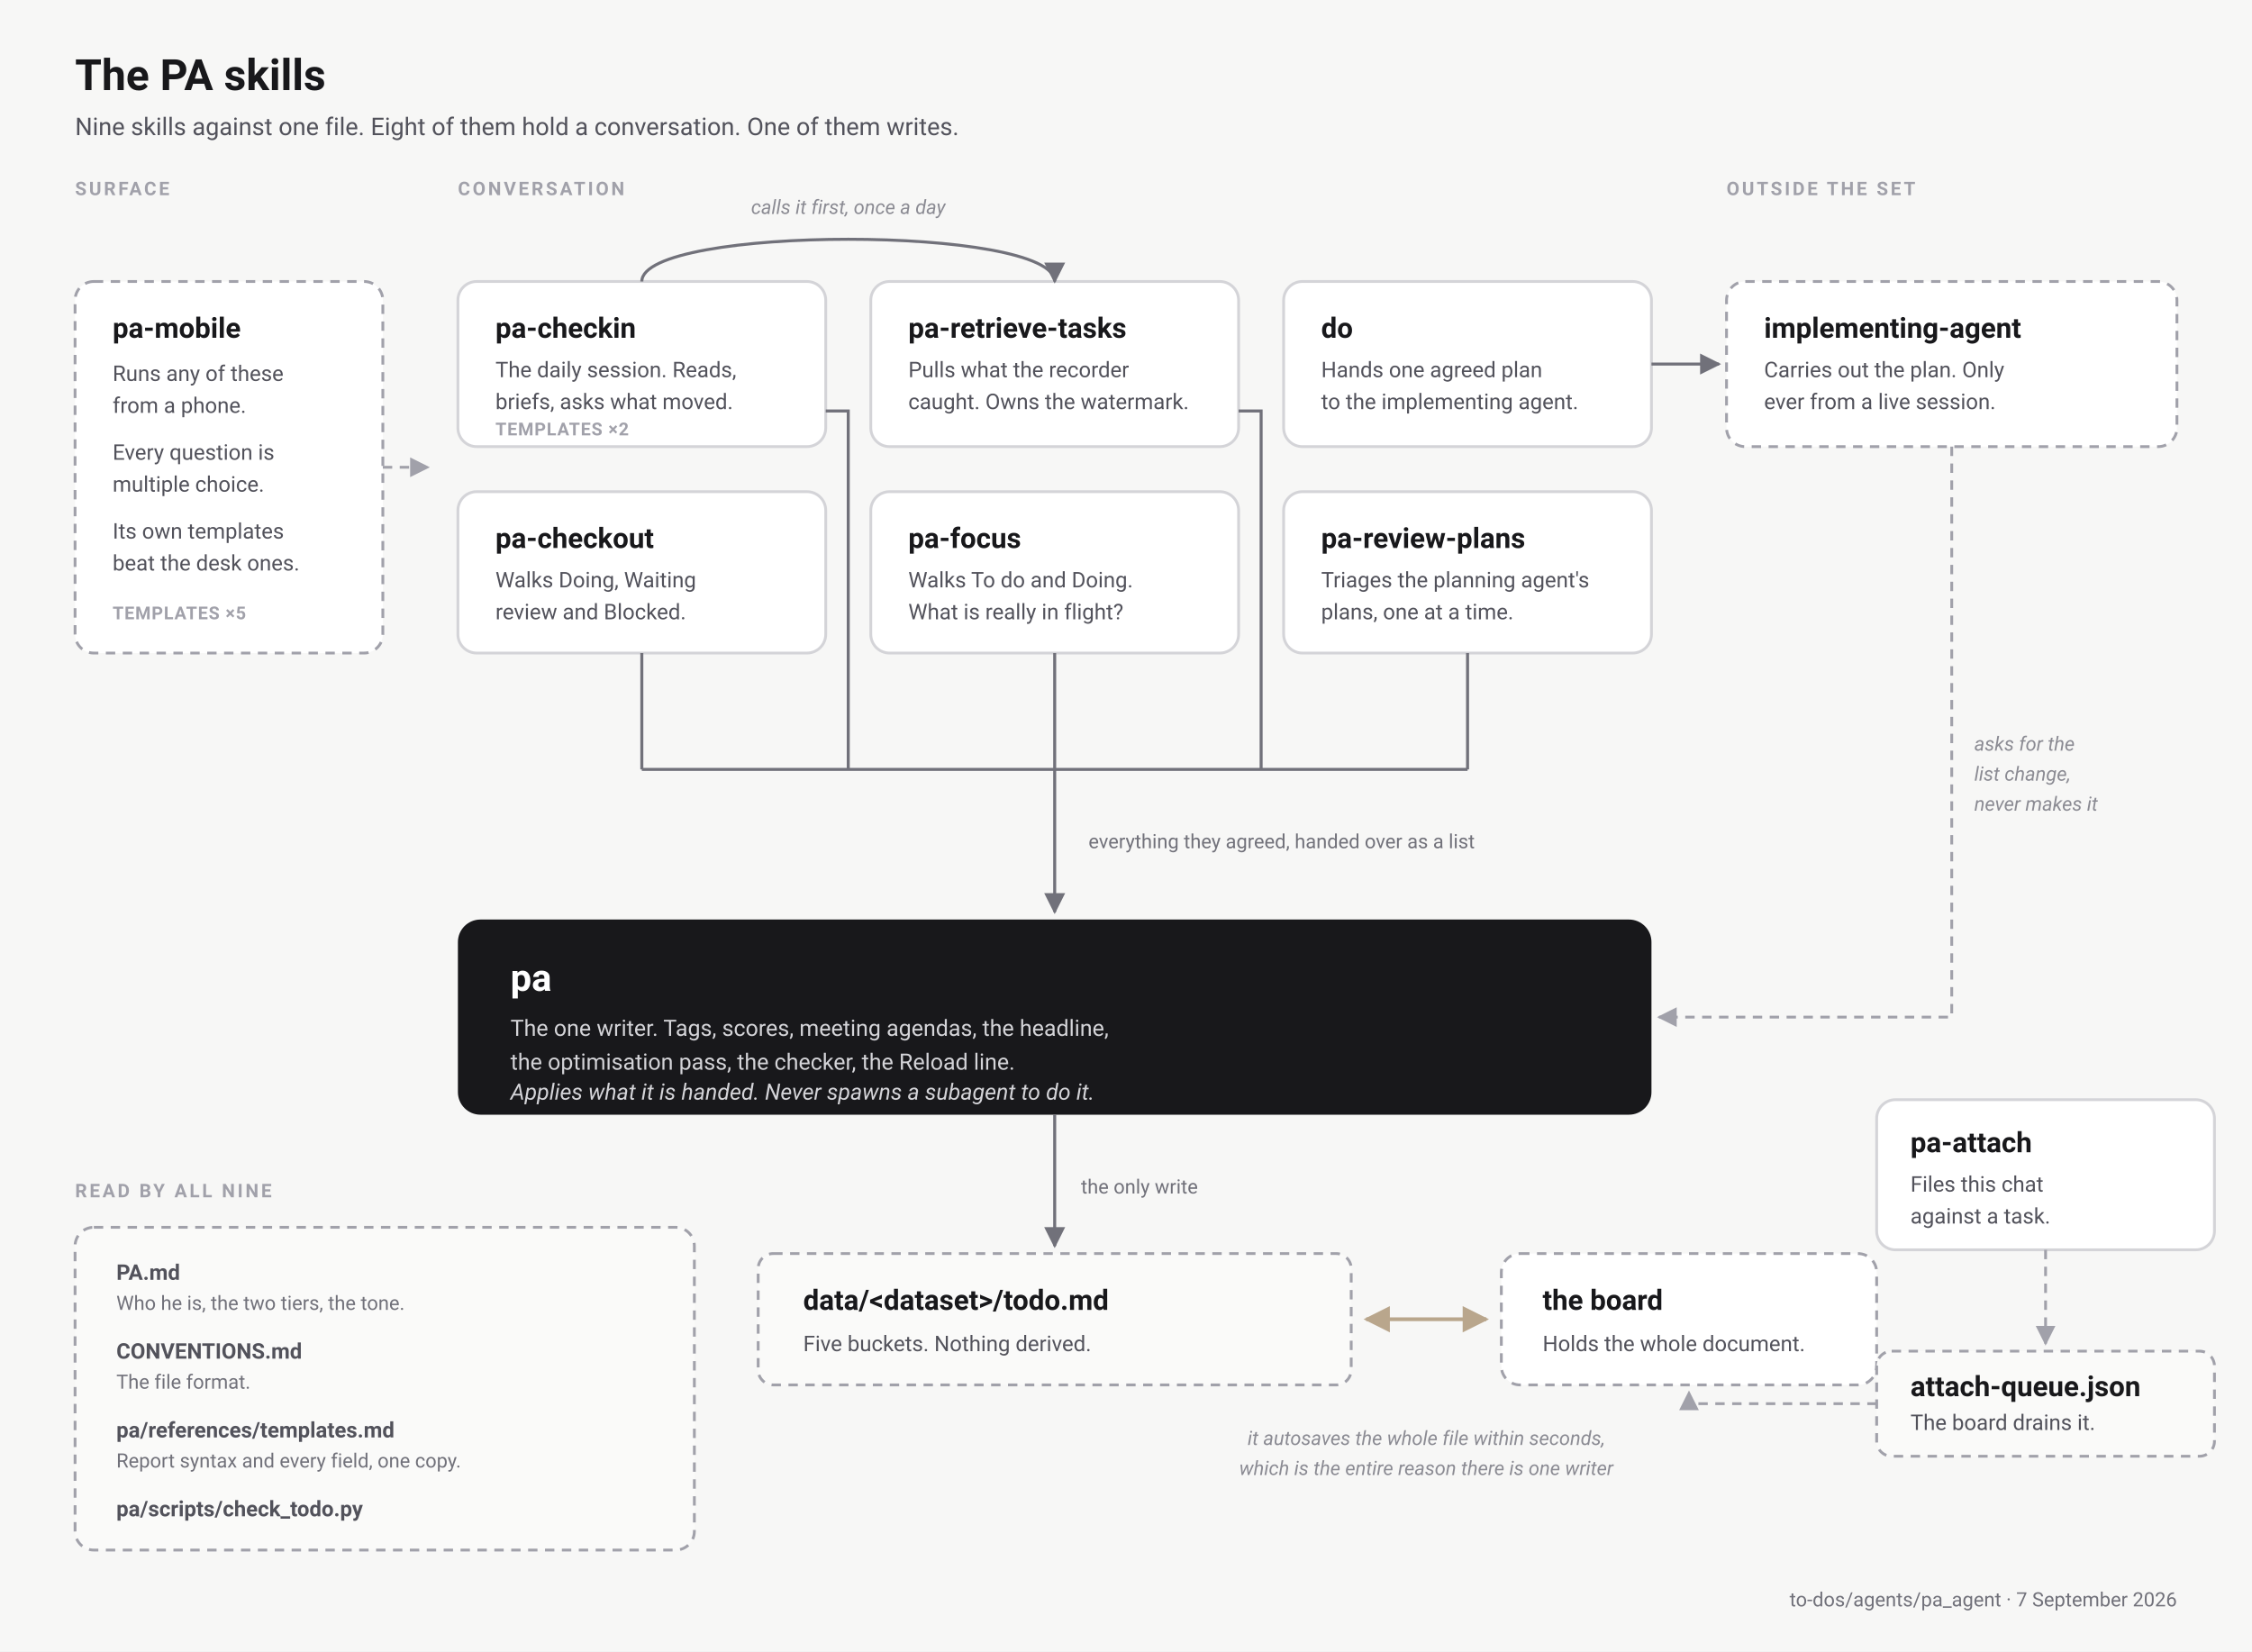
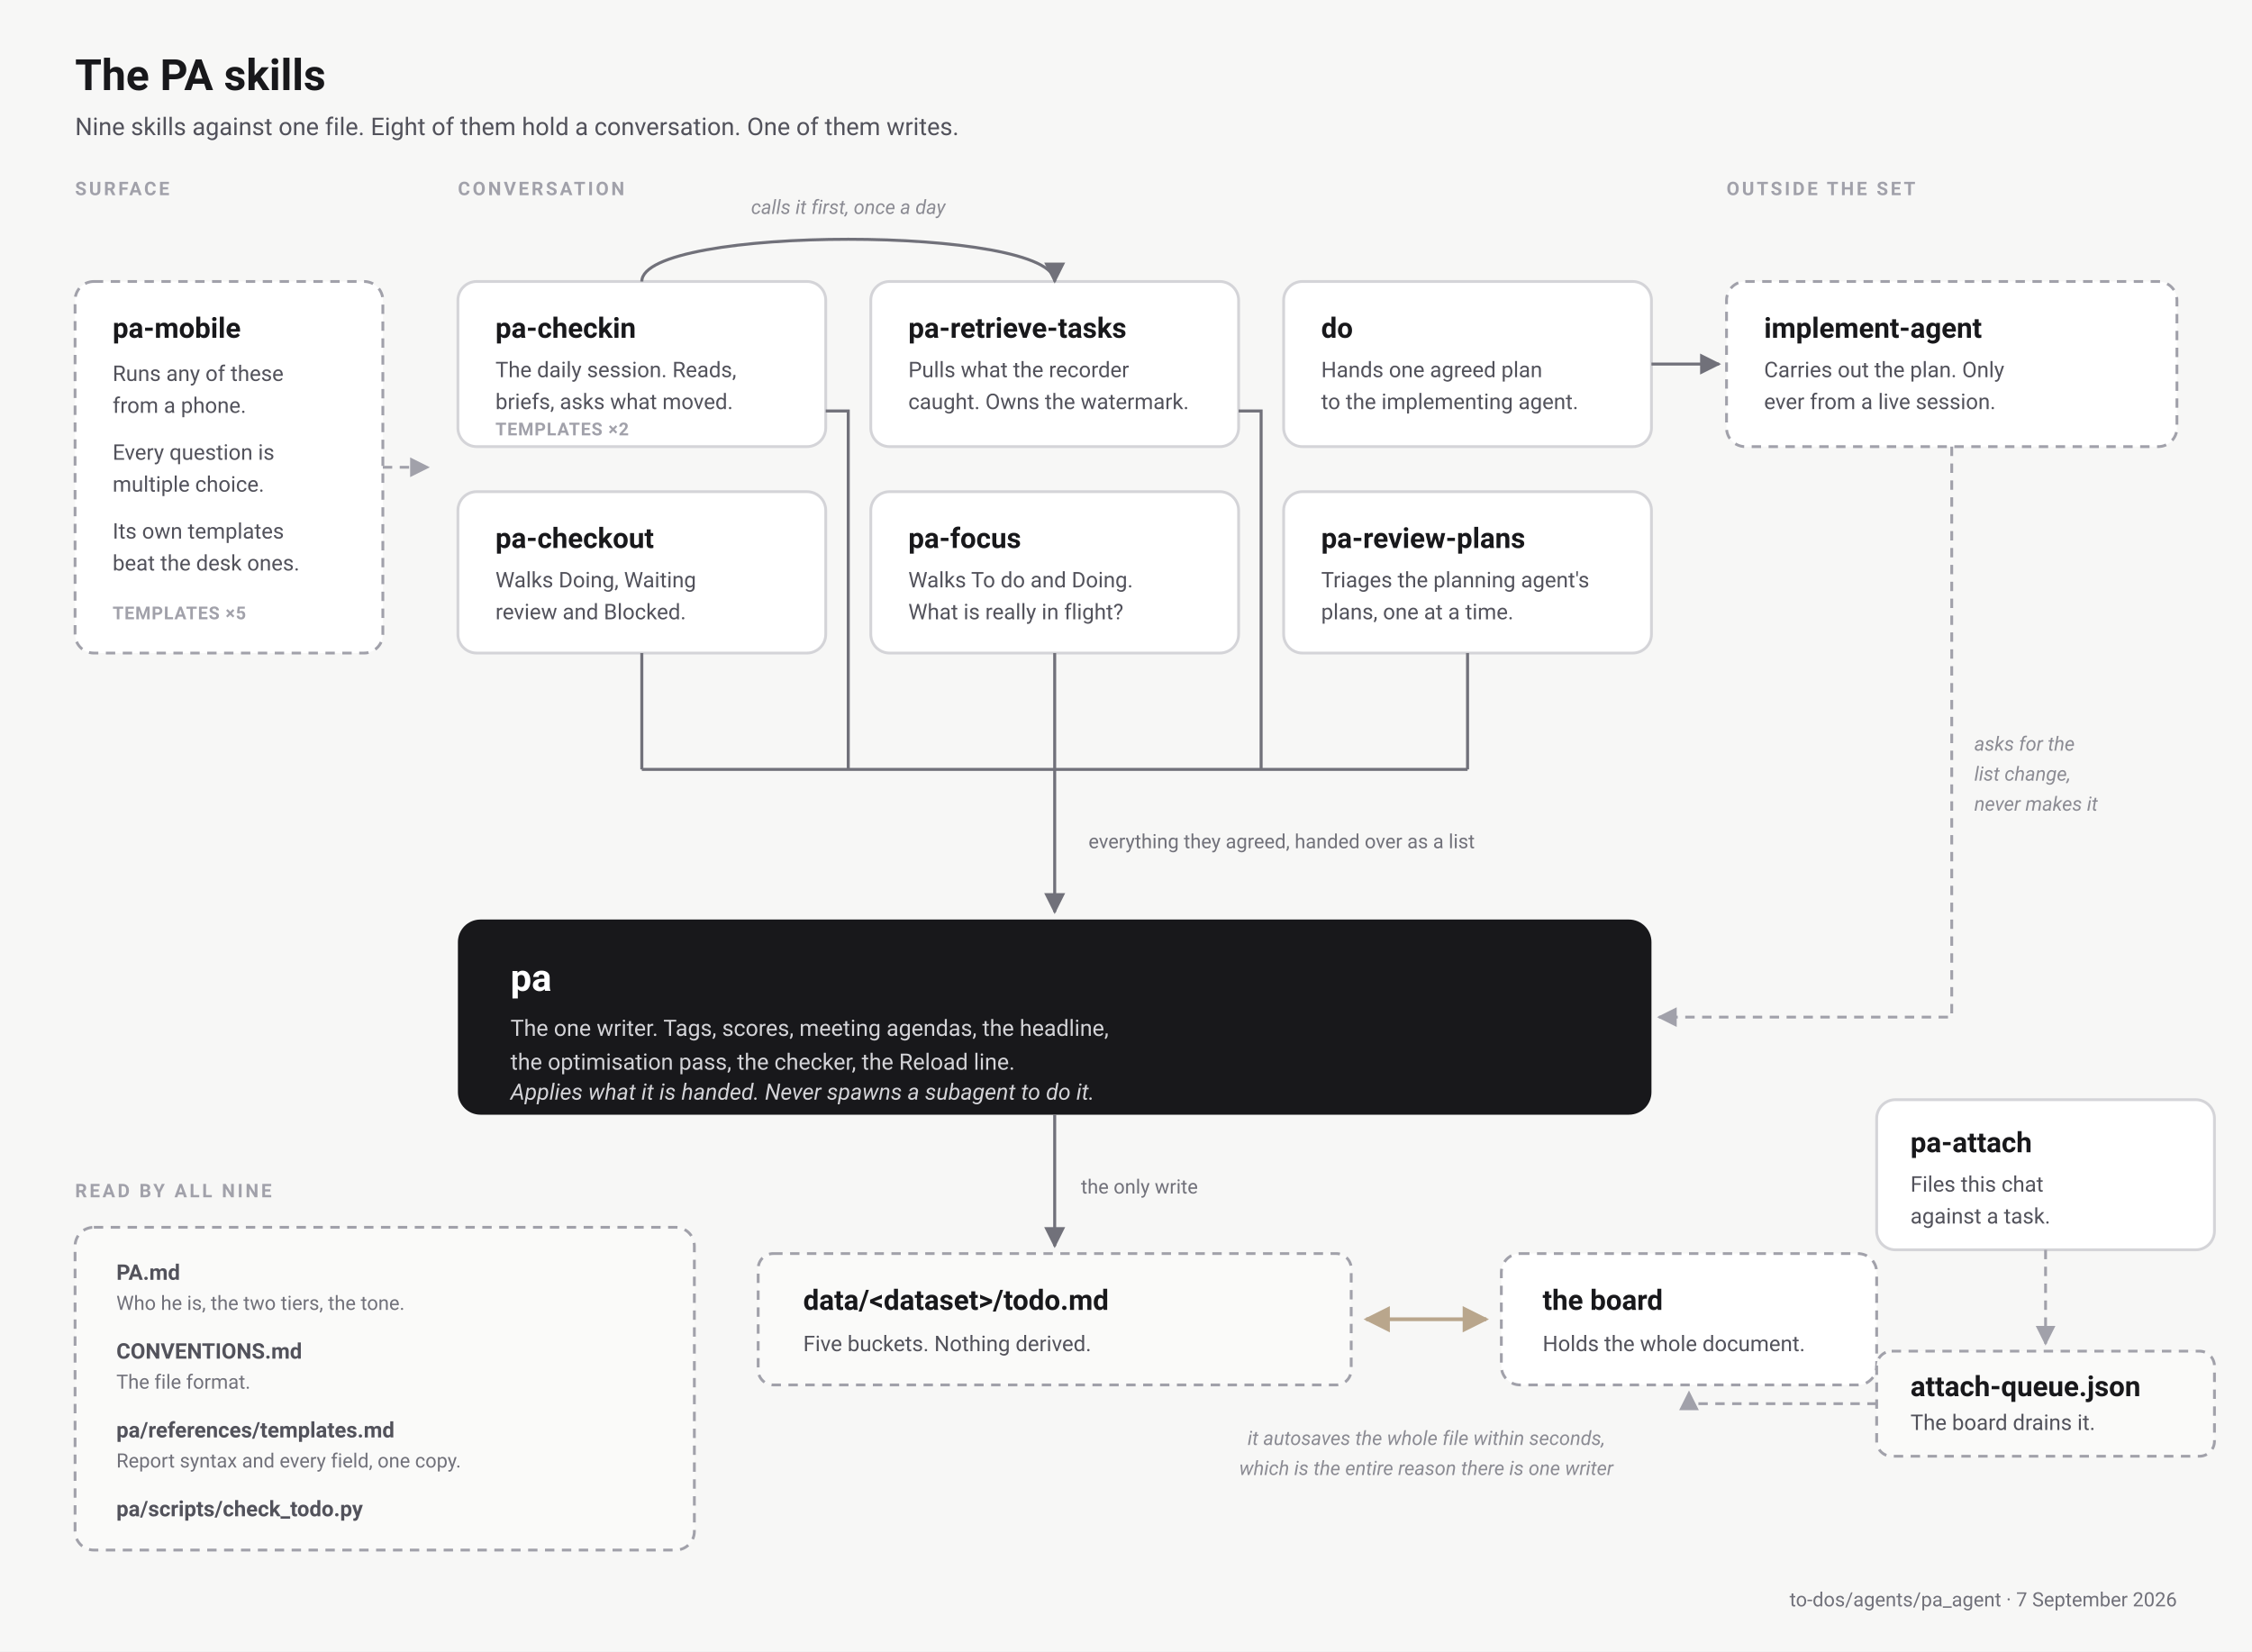
<svg xmlns="http://www.w3.org/2000/svg" viewBox="0 0 1200 880" width="1200" height="880" font-family="ui-sans-serif, -apple-system, 'Segoe UI', Roboto, Helvetica, Arial, sans-serif">
  <defs>
    <marker id="a" viewBox="0 0 10 10" refX="9" refY="5" markerWidth="7" markerHeight="7" orient="auto-start-reverse">
      <path d="M0,0 L10,5 L0,10 z" fill="#71717a" />
    </marker>
    <marker id="aw" viewBox="0 0 10 10" refX="9" refY="5" markerWidth="7" markerHeight="7" orient="auto-start-reverse">
      <path d="M0,0 L10,5 L0,10 z" fill="#b9a68c" />
    </marker>
    <marker id="ad" viewBox="0 0 10 10" refX="9" refY="5" markerWidth="7" markerHeight="7" orient="auto-start-reverse">
      <path d="M0,0 L10,5 L0,10 z" fill="#a1a1aa" />
    </marker>
    <style>
      .card  { fill:#ffffff; stroke:#d4d4d8; stroke-width:1.5; }
      .file  { fill:#fafaf9; stroke:#a1a1aa; stroke-width:1.5; stroke-dasharray:5 4; }
      .ghost { fill:#ffffff; stroke:#a1a1aa; stroke-width:1.5; stroke-dasharray:5 4; }
      .hub   { fill:#18181b; }
      .name  { font-size:15px; font-weight:650; fill:#18181b; }
      .namew { font-size:20px; font-weight:650; fill:#ffffff; }
      .sub   { font-size:11.5px; fill:#52525b; }
      .subw  { font-size:12px; fill:#d4d4d8; }
      .lbl   { font-size:10.5px; fill:#71717a; }
      .lbli  { font-size:10.5px; fill:#8b8b93; font-style:italic; }
      .ttl   { font-size:23px; font-weight:680; fill:#18181b; }
      .dek   { font-size:13px; fill:#52525b; }
      .kick  { font-size:10px; font-weight:700; fill:#a1a1aa; letter-spacing:1.3px; }
      .flow  { stroke:#71717a; stroke-width:1.6; fill:none; }
      .flowd { stroke:#a1a1aa; stroke-width:1.5; fill:none; stroke-dasharray:5 4; }
      .tag   { font-size:9.5px; font-weight:650; fill:#a1a1aa; letter-spacing:.4px; }
    </style>
  </defs>
  <rect width="1200" height="880" fill="#f7f7f6" />
  <text class="ttl" x="40" y="48">The PA skills</text>
  <text class="dek" x="40" y="72">Nine skills against one file. Eight of them hold a conversation. One of them writes.</text>
  <text class="kick" x="40" y="104">SURFACE</text>
  <text class="kick" x="244" y="104">CONVERSATION</text>
  <text class="kick" x="920" y="104">OUTSIDE THE SET</text>
  <rect class="ghost" x="40" y="150" width="164" height="198" rx="10" />
  <text class="name" x="60" y="180">pa-mobile</text>
  <text class="sub" x="60" y="203">Runs any of these</text>
  <text class="sub" x="60" y="220">from a phone.</text>
  <text class="sub" x="60" y="245">Every question is</text>
  <text class="sub" x="60" y="262">multiple choice.</text>
  <text class="sub" x="60" y="287">Its own templates</text>
  <text class="sub" x="60" y="304">beat the desk ones.</text>
  <text class="tag" x="60" y="330">TEMPLATES ×5</text>
  <path class="flowd" d="M204 249 H228" marker-end="url(#ad)" />
  <rect class="card" x="244" y="150" width="196" height="88" rx="10" />
  <text class="name" x="264" y="180">pa-checkin</text>
  <text class="sub" x="264" y="201">The daily session. Reads,</text>
  <text class="sub" x="264" y="218">briefs, asks what moved.</text>
  <text class="tag" x="264" y="232">TEMPLATES ×2</text>
  <rect class="card" x="464" y="150" width="196" height="88" rx="10" />
  <text class="name" x="484" y="180">pa-retrieve-tasks</text>
  <text class="sub" x="484" y="201">Pulls what the recorder</text>
  <text class="sub" x="484" y="218">caught. Owns the watermark.</text>
  <rect class="card" x="684" y="150" width="196" height="88" rx="10" />
  <text class="name" x="704" y="180">do</text>
  <text class="sub" x="704" y="201">Hands one agreed plan</text>
  <text class="sub" x="704" y="218">to the implementing agent.</text>
  <path class="flow" d="M342 150 C342 120, 562 120, 562 150" marker-end="url(#a)" />
  <text class="lbli" x="452" y="114" text-anchor="middle">calls it first, once a day</text>
  <rect class="card" x="244" y="262" width="196" height="86" rx="10" />
  <text class="name" x="264" y="292">pa-checkout</text>
  <text class="sub" x="264" y="313">Walks Doing, Waiting</text>
  <text class="sub" x="264" y="330">review and Blocked.</text>
  <rect class="card" x="464" y="262" width="196" height="86" rx="10" />
  <text class="name" x="484" y="292">pa-focus</text>
  <text class="sub" x="484" y="313">Walks To do and Doing.</text>
  <text class="sub" x="484" y="330">What is really in flight?</text>
  <rect class="card" x="684" y="262" width="196" height="86" rx="10" />
  <text class="name" x="704" y="292">pa-review-plans</text>
  <text class="sub" x="704" y="313">Triages the planning agent's</text>
  <text class="sub" x="704" y="330">plans, one at a time.</text>
  <rect class="ghost" x="920" y="150" width="240" height="88" rx="10" />
-   <text class="name" x="940" y="180">implementing-agent</text>
+   <text class="name" x="940" y="180">implement-agent</text>
  <text class="sub" x="940" y="201">Carries out the plan. Only</text>
  <text class="sub" x="940" y="218">ever from a live session.</text>
  <path class="flow" d="M880 194 H916" marker-end="url(#a)" />
  <path class="flowd" d="M1040 238 V542 H884" marker-end="url(#ad)" />
  <text class="lbli" x="1052" y="400">asks for the</text>
  <text class="lbli" x="1052" y="416">list change,</text>
  <text class="lbli" x="1052" y="432">never makes it</text>
  <path class="flow" d="M440 219 H452 V410" />
  <path class="flow" d="M660 219 H672 V410" />
  <path class="flow" d="M342 348 V410" />
  <path class="flow" d="M562 348 V410" />
  <path class="flow" d="M782 348 V410" />
  <path class="flow" d="M342 410 H782" />
  <path class="flow" d="M562 410 V486" marker-end="url(#a)" />
  <text class="lbl" x="580" y="452">everything they agreed, handed over as a list</text>
  <rect class="hub" x="244" y="490" width="636" height="104" rx="12" />
  <text class="namew" x="272" y="528">pa</text>
  <text class="subw" x="272" y="552">The one writer. Tags, scores, meeting agendas, the headline,</text>
  <text class="subw" x="272" y="570">the optimisation pass, the checker, the Reload line.</text>
  <text class="subw" x="272" y="586" font-style="italic" fill="#9a9aa2">Applies what it is handed. Never spawns a subagent to do it.</text>
  <path class="flow" d="M562 594 V664" marker-end="url(#a)" />
  <text class="lbl" x="576" y="636">the only write</text>
  <rect class="file" x="404" y="668" width="316" height="70" rx="8" />
  <text class="name" x="428" y="698">data/&lt;dataset&gt;/todo.md</text>
  <text class="sub" x="428" y="720">Five buckets. Nothing derived.</text>
  <rect class="ghost" x="800" y="668" width="200" height="70" rx="10" />
  <text class="name" x="822" y="698">the board</text>
  <text class="sub" x="822" y="720">Holds the whole document.</text>
  <path d="M792 703 H728" stroke="#b9a68c" stroke-width="2" fill="none" marker-end="url(#aw)" marker-start="url(#aw)" />
  <text class="lbli" x="760" y="770" text-anchor="middle">it autosaves the whole file within seconds,</text>
  <text class="lbli" x="760" y="786" text-anchor="middle">which is the entire reason there is one writer</text>
  <rect class="card" x="1000" y="586" width="180" height="80" rx="10" />
  <text class="name" x="1018" y="614">pa-attach</text>
  <text class="sub" x="1018" y="635">Files this chat</text>
  <text class="sub" x="1018" y="652">against a task.</text>
  <rect class="file" x="1000" y="720" width="180" height="56" rx="8" />
  <text class="name" x="1018" y="744" font-size="13">attach-queue.json</text>
  <text class="sub" x="1018" y="762">The board drains it.</text>
  <path class="flowd" d="M1090 666 V716" marker-end="url(#ad)" />
  <path class="flowd" d="M1000 748 H900 V742" marker-end="url(#ad)" />
  <text class="kick" x="40" y="638">READ BY ALL NINE</text>
  <rect class="file" x="40" y="654" width="330" height="172" rx="10" />
  <text class="sub" x="62" y="682" font-weight="650" fill="#18181b">PA.md</text>
  <text class="lbl" x="62" y="698">Who he is, the two tiers, the tone.</text>
  <text class="sub" x="62" y="724" font-weight="650" fill="#18181b">CONVENTIONS.md</text>
  <text class="lbl" x="62" y="740">The file format.</text>
  <text class="sub" x="62" y="766" font-weight="650" fill="#18181b">pa/references/templates.md</text>
  <text class="lbl" x="62" y="782">Report syntax and every field, one copy.</text>
  <text class="sub" x="62" y="808" font-weight="650" fill="#18181b">pa/scripts/check_todo.py</text>
  <text class="lbl" x="1160" y="856" text-anchor="end">to-dos/agents/pa_agent · 7 September 2026</text>
</svg>
